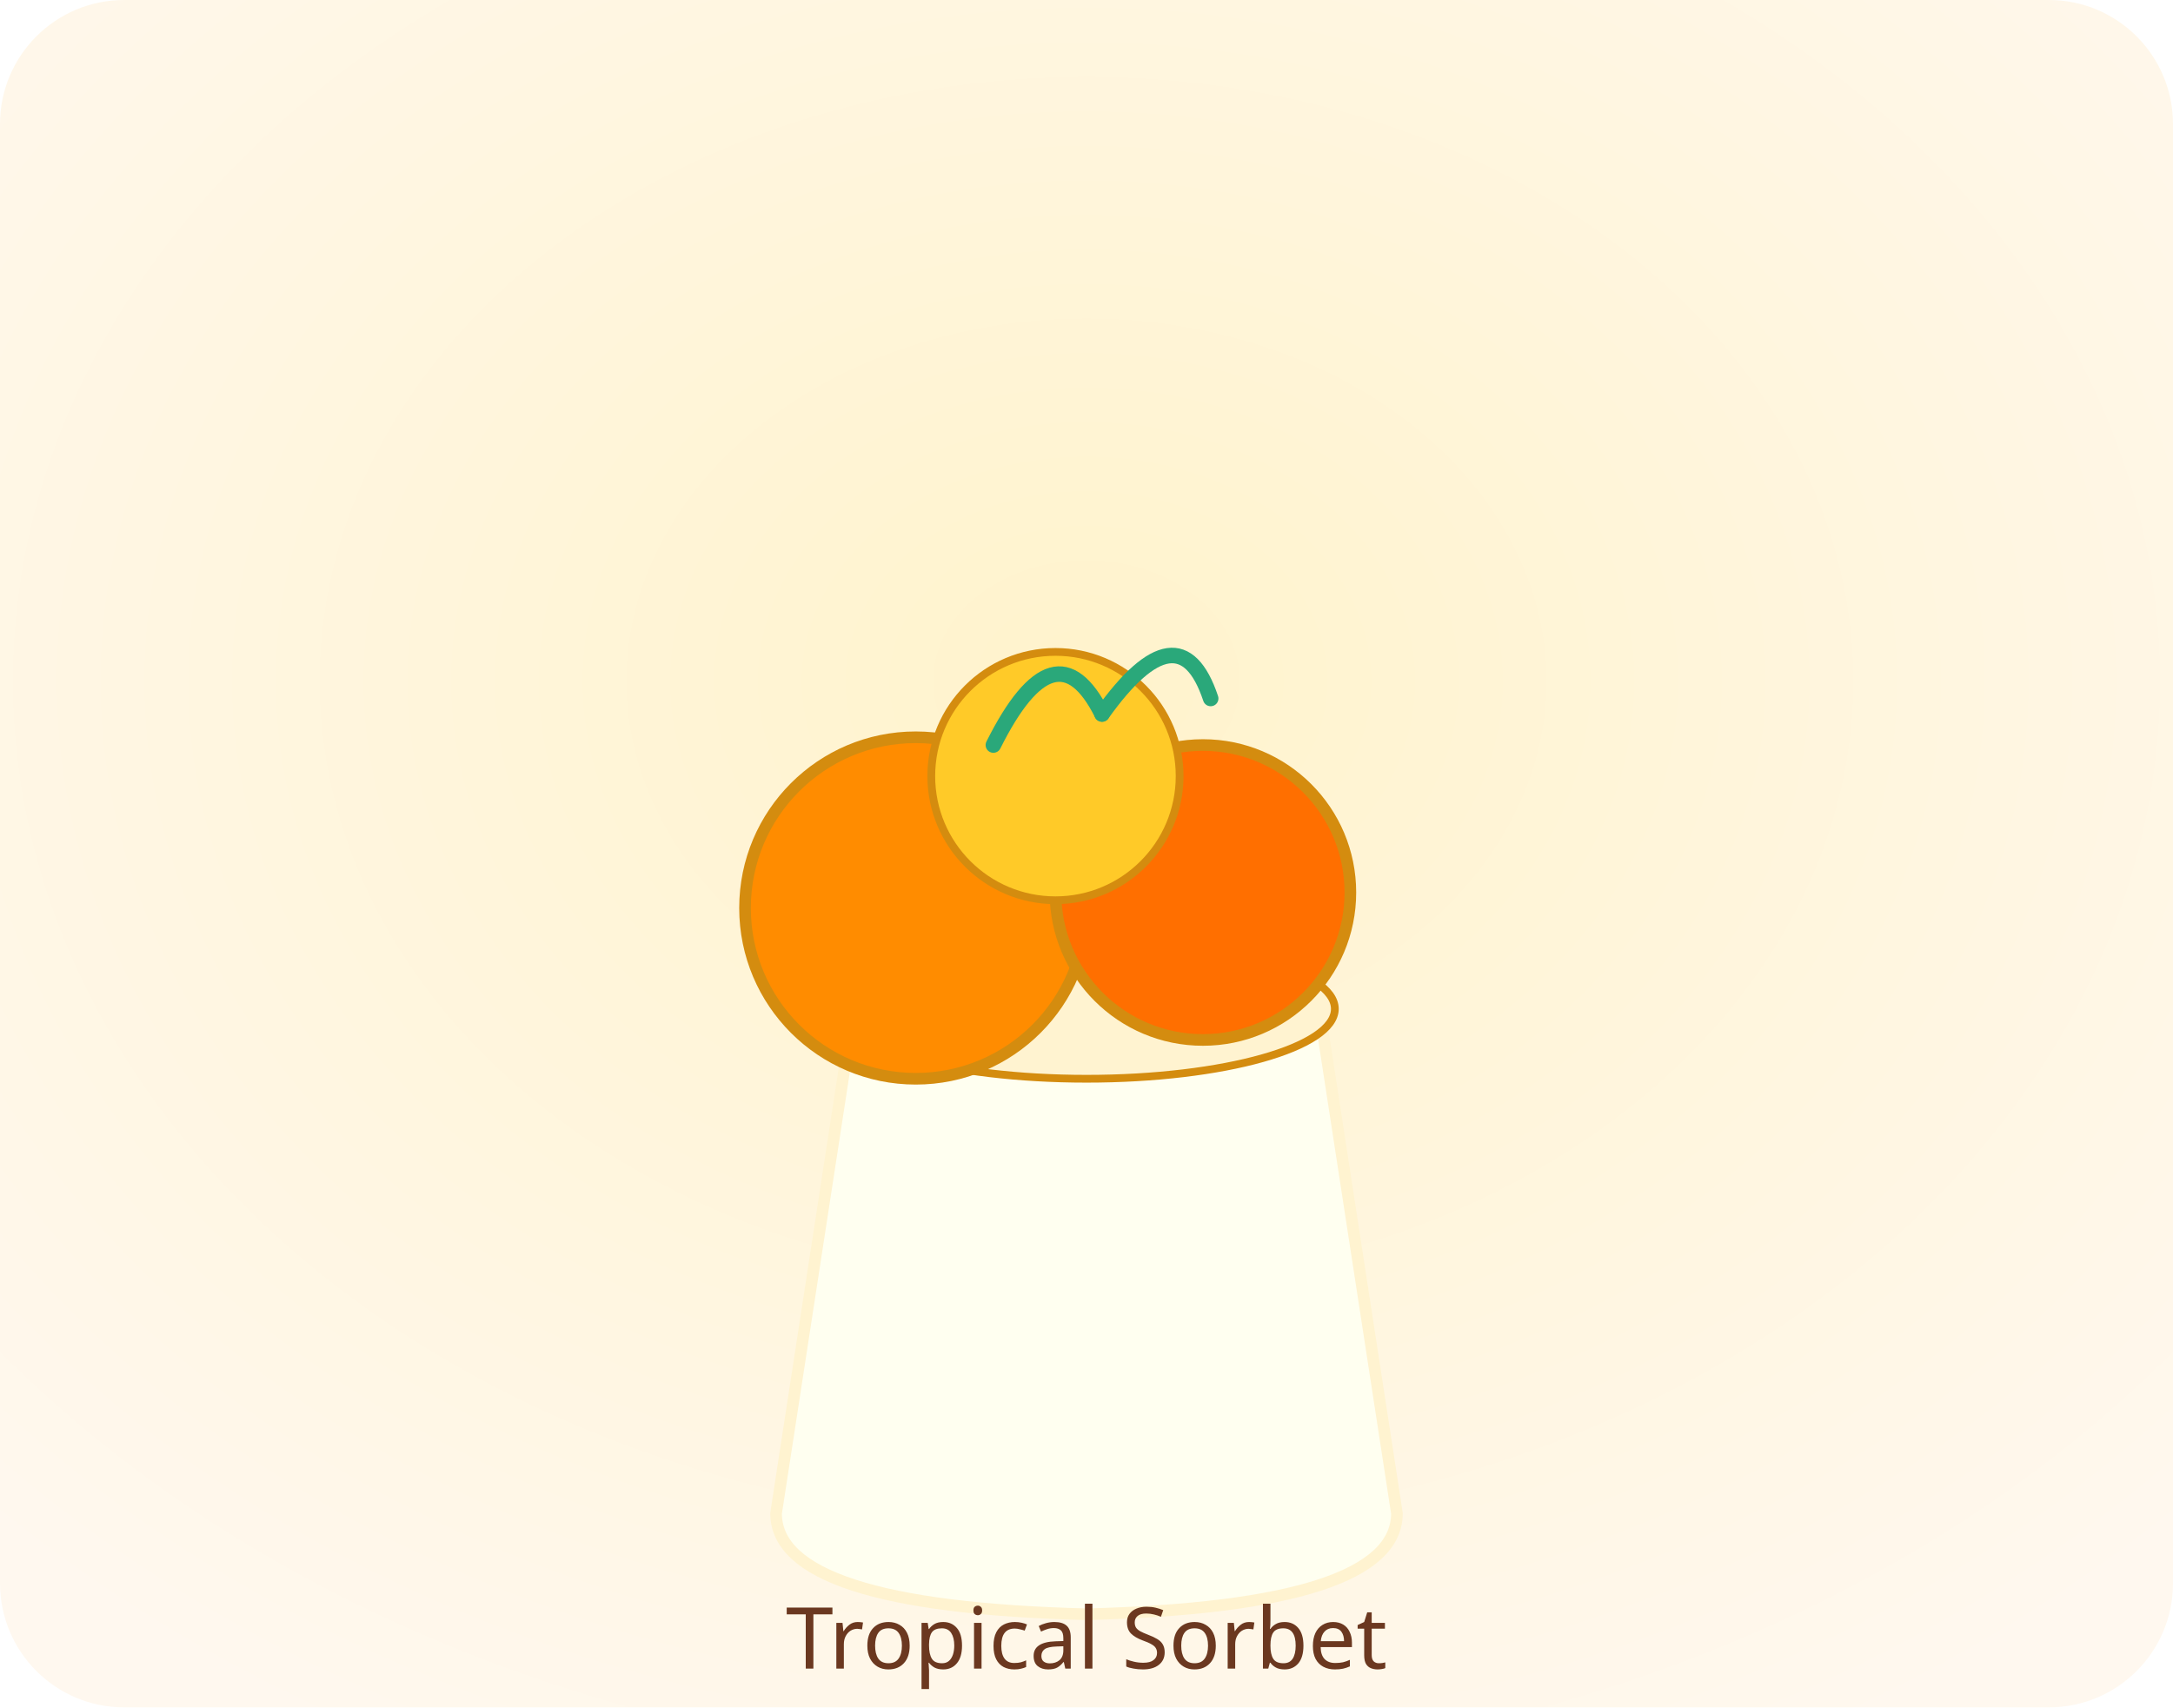
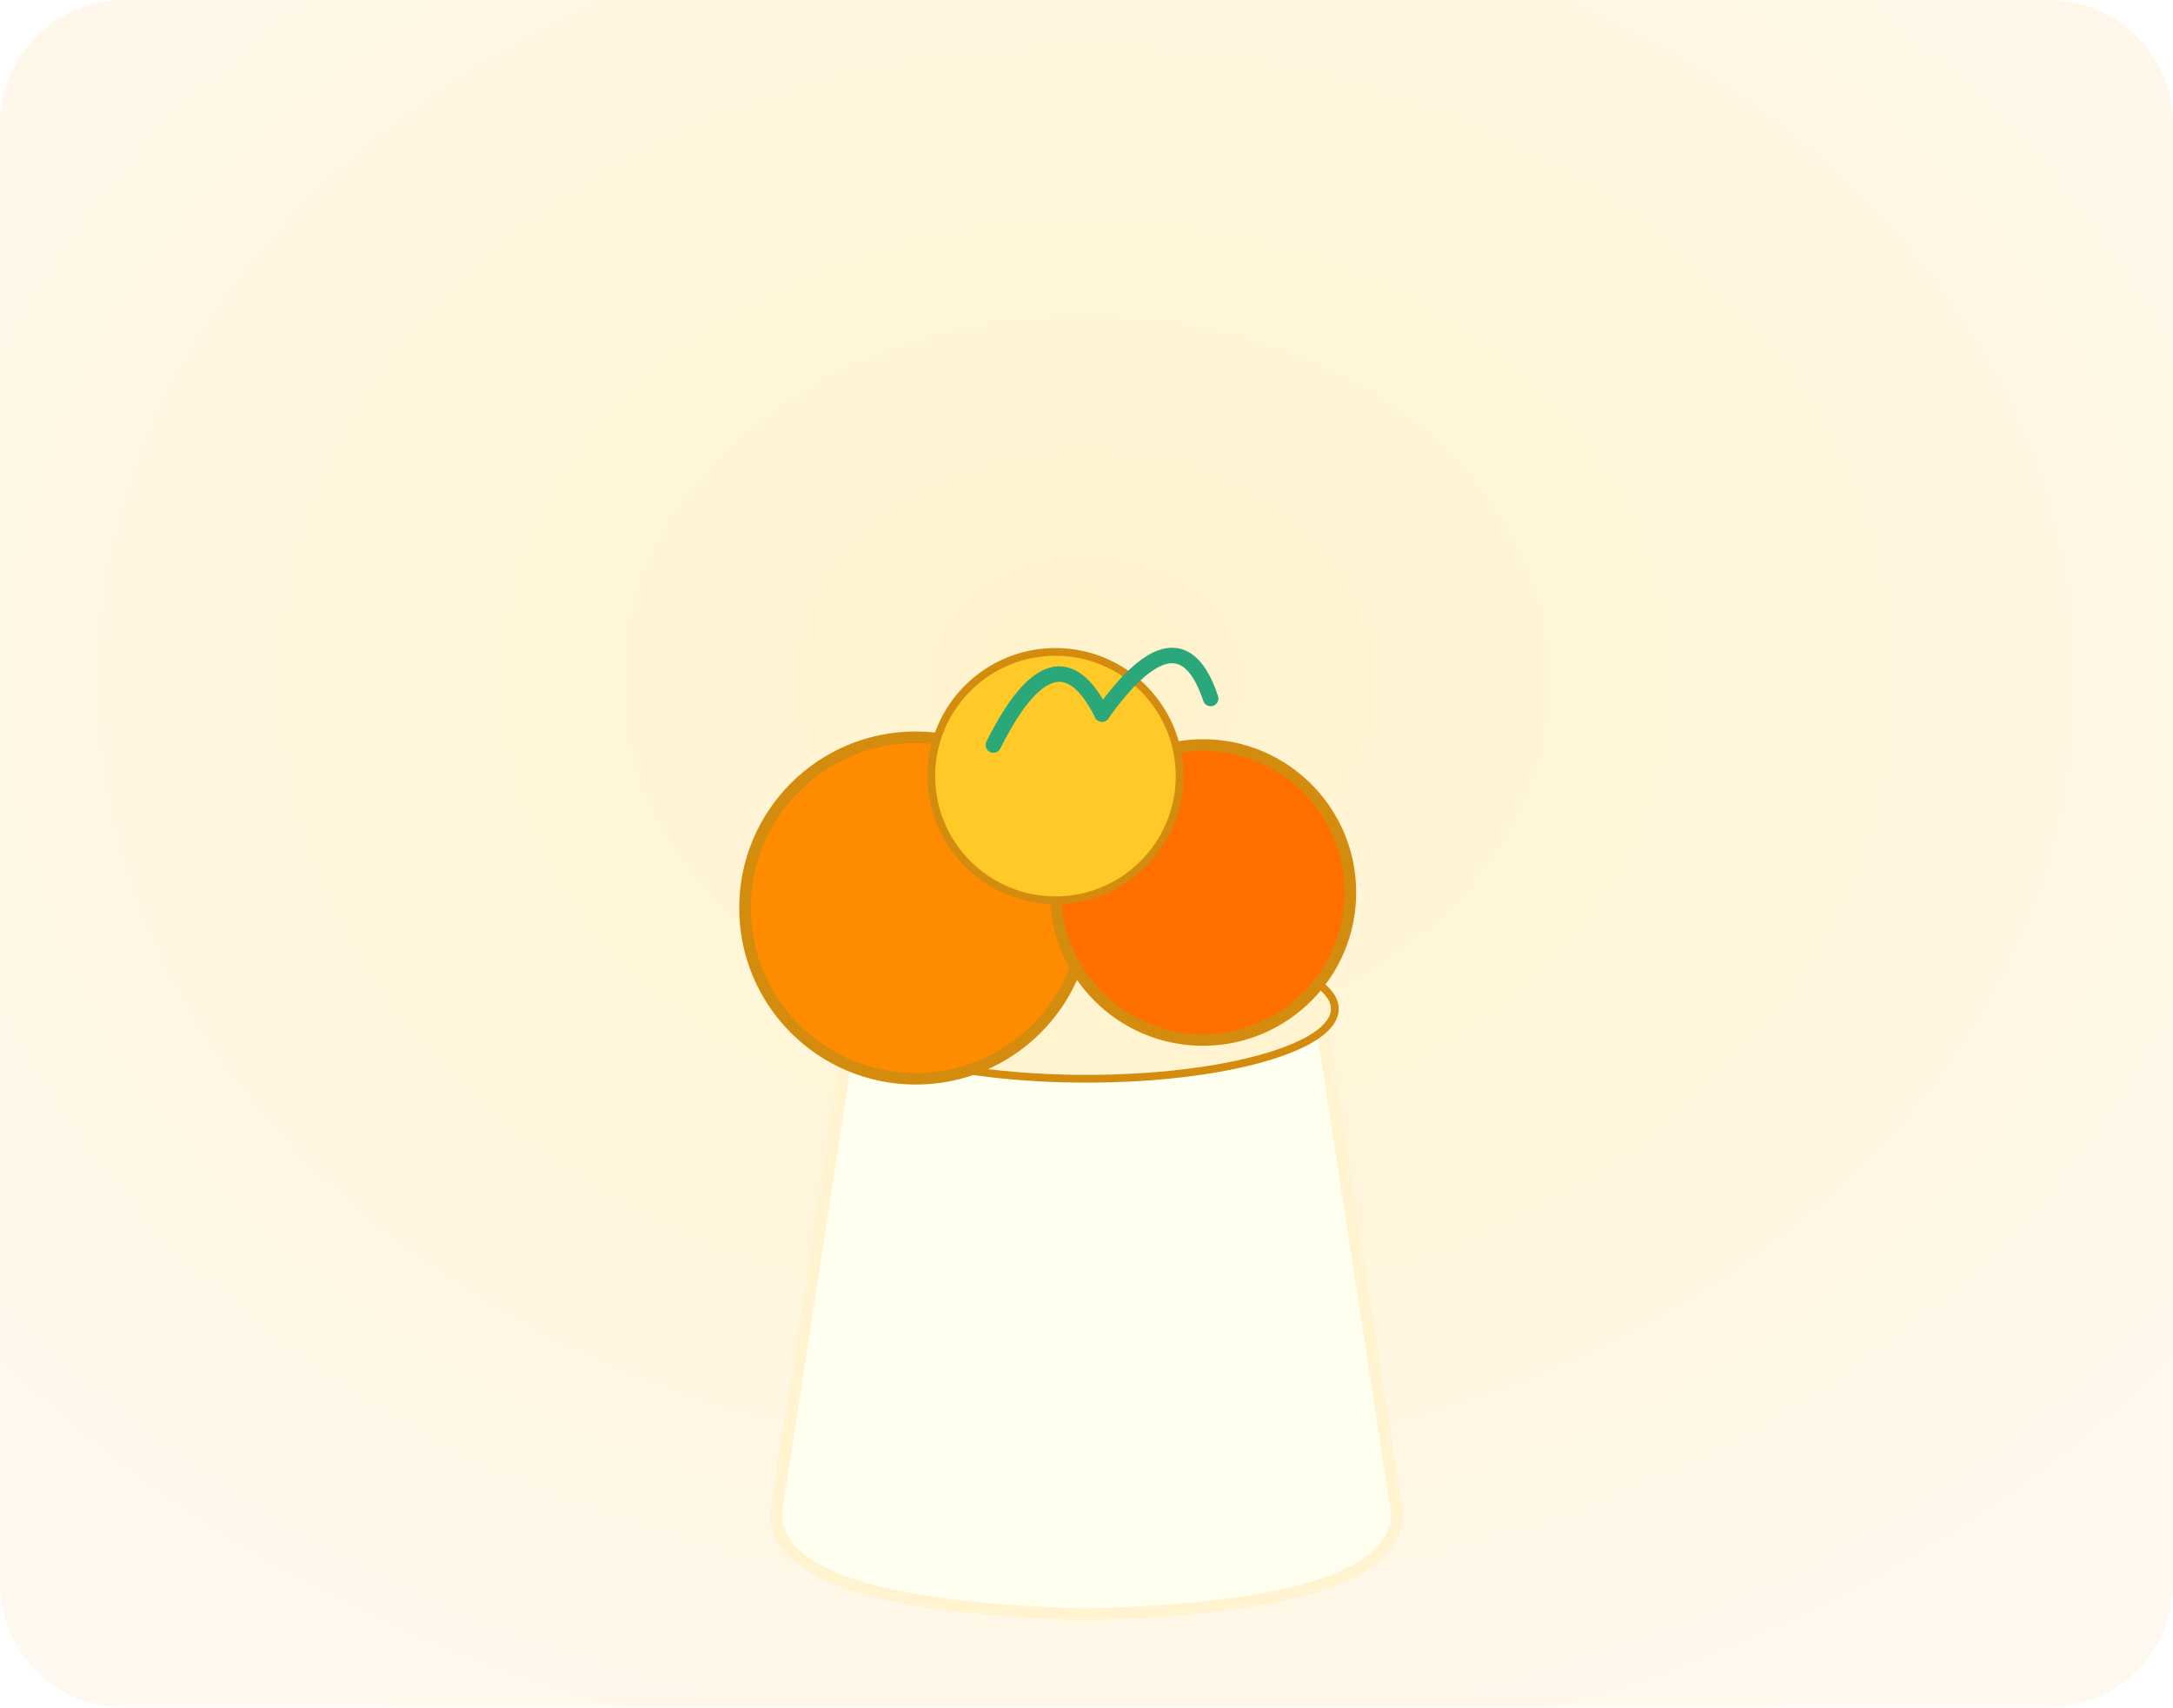
<svg xmlns="http://www.w3.org/2000/svg" viewBox="0 0 280 220">
  <defs>
    <radialGradient id="pbg" cx="50%" cy="40%" r="70%">
      <stop offset="0%" stop-color="#FFF3CC" />
      <stop offset="100%" stop-color="#FFF8EF" />
    </radialGradient>
  </defs>
  <rect width="280" height="220" rx="16" fill="url(#pbg)" />
  <path d="M100,195 Q100,207 140,208 Q180,207 180,195 L170,130 L110,130 Z" fill="#FFFFF0" stroke="#FFF3D0" stroke-width="1.5" />
  <ellipse cx="140" cy="130" rx="32" ry="9" fill="#FFF3D0" stroke="#D48C0F" stroke-width="1" />
  <circle cx="118" cy="117" r="22" fill="#FF8C00" stroke="#D48C0F" stroke-width="1.5" />
  <circle cx="155" cy="115" r="19" fill="#FF6F00" stroke="#D48C0F" stroke-width="1.5" />
  <circle cx="136" cy="100" r="16" fill="#FFCA28" stroke="#D48C0F" stroke-width="1" />
  <path d="M128,96 Q136,80 142,92" fill="none" stroke="#2AA87A" stroke-width="2" stroke-linecap="round" />
  <path d="M142,92 Q152,78 156,90" fill="none" stroke="#2AA87A" stroke-width="2" stroke-linecap="round" />
-   <text x="140" y="215" text-anchor="middle" font-size="11" fill="#6B3820" font-family="sans-serif">Tropical Sorbet</text>
</svg>
